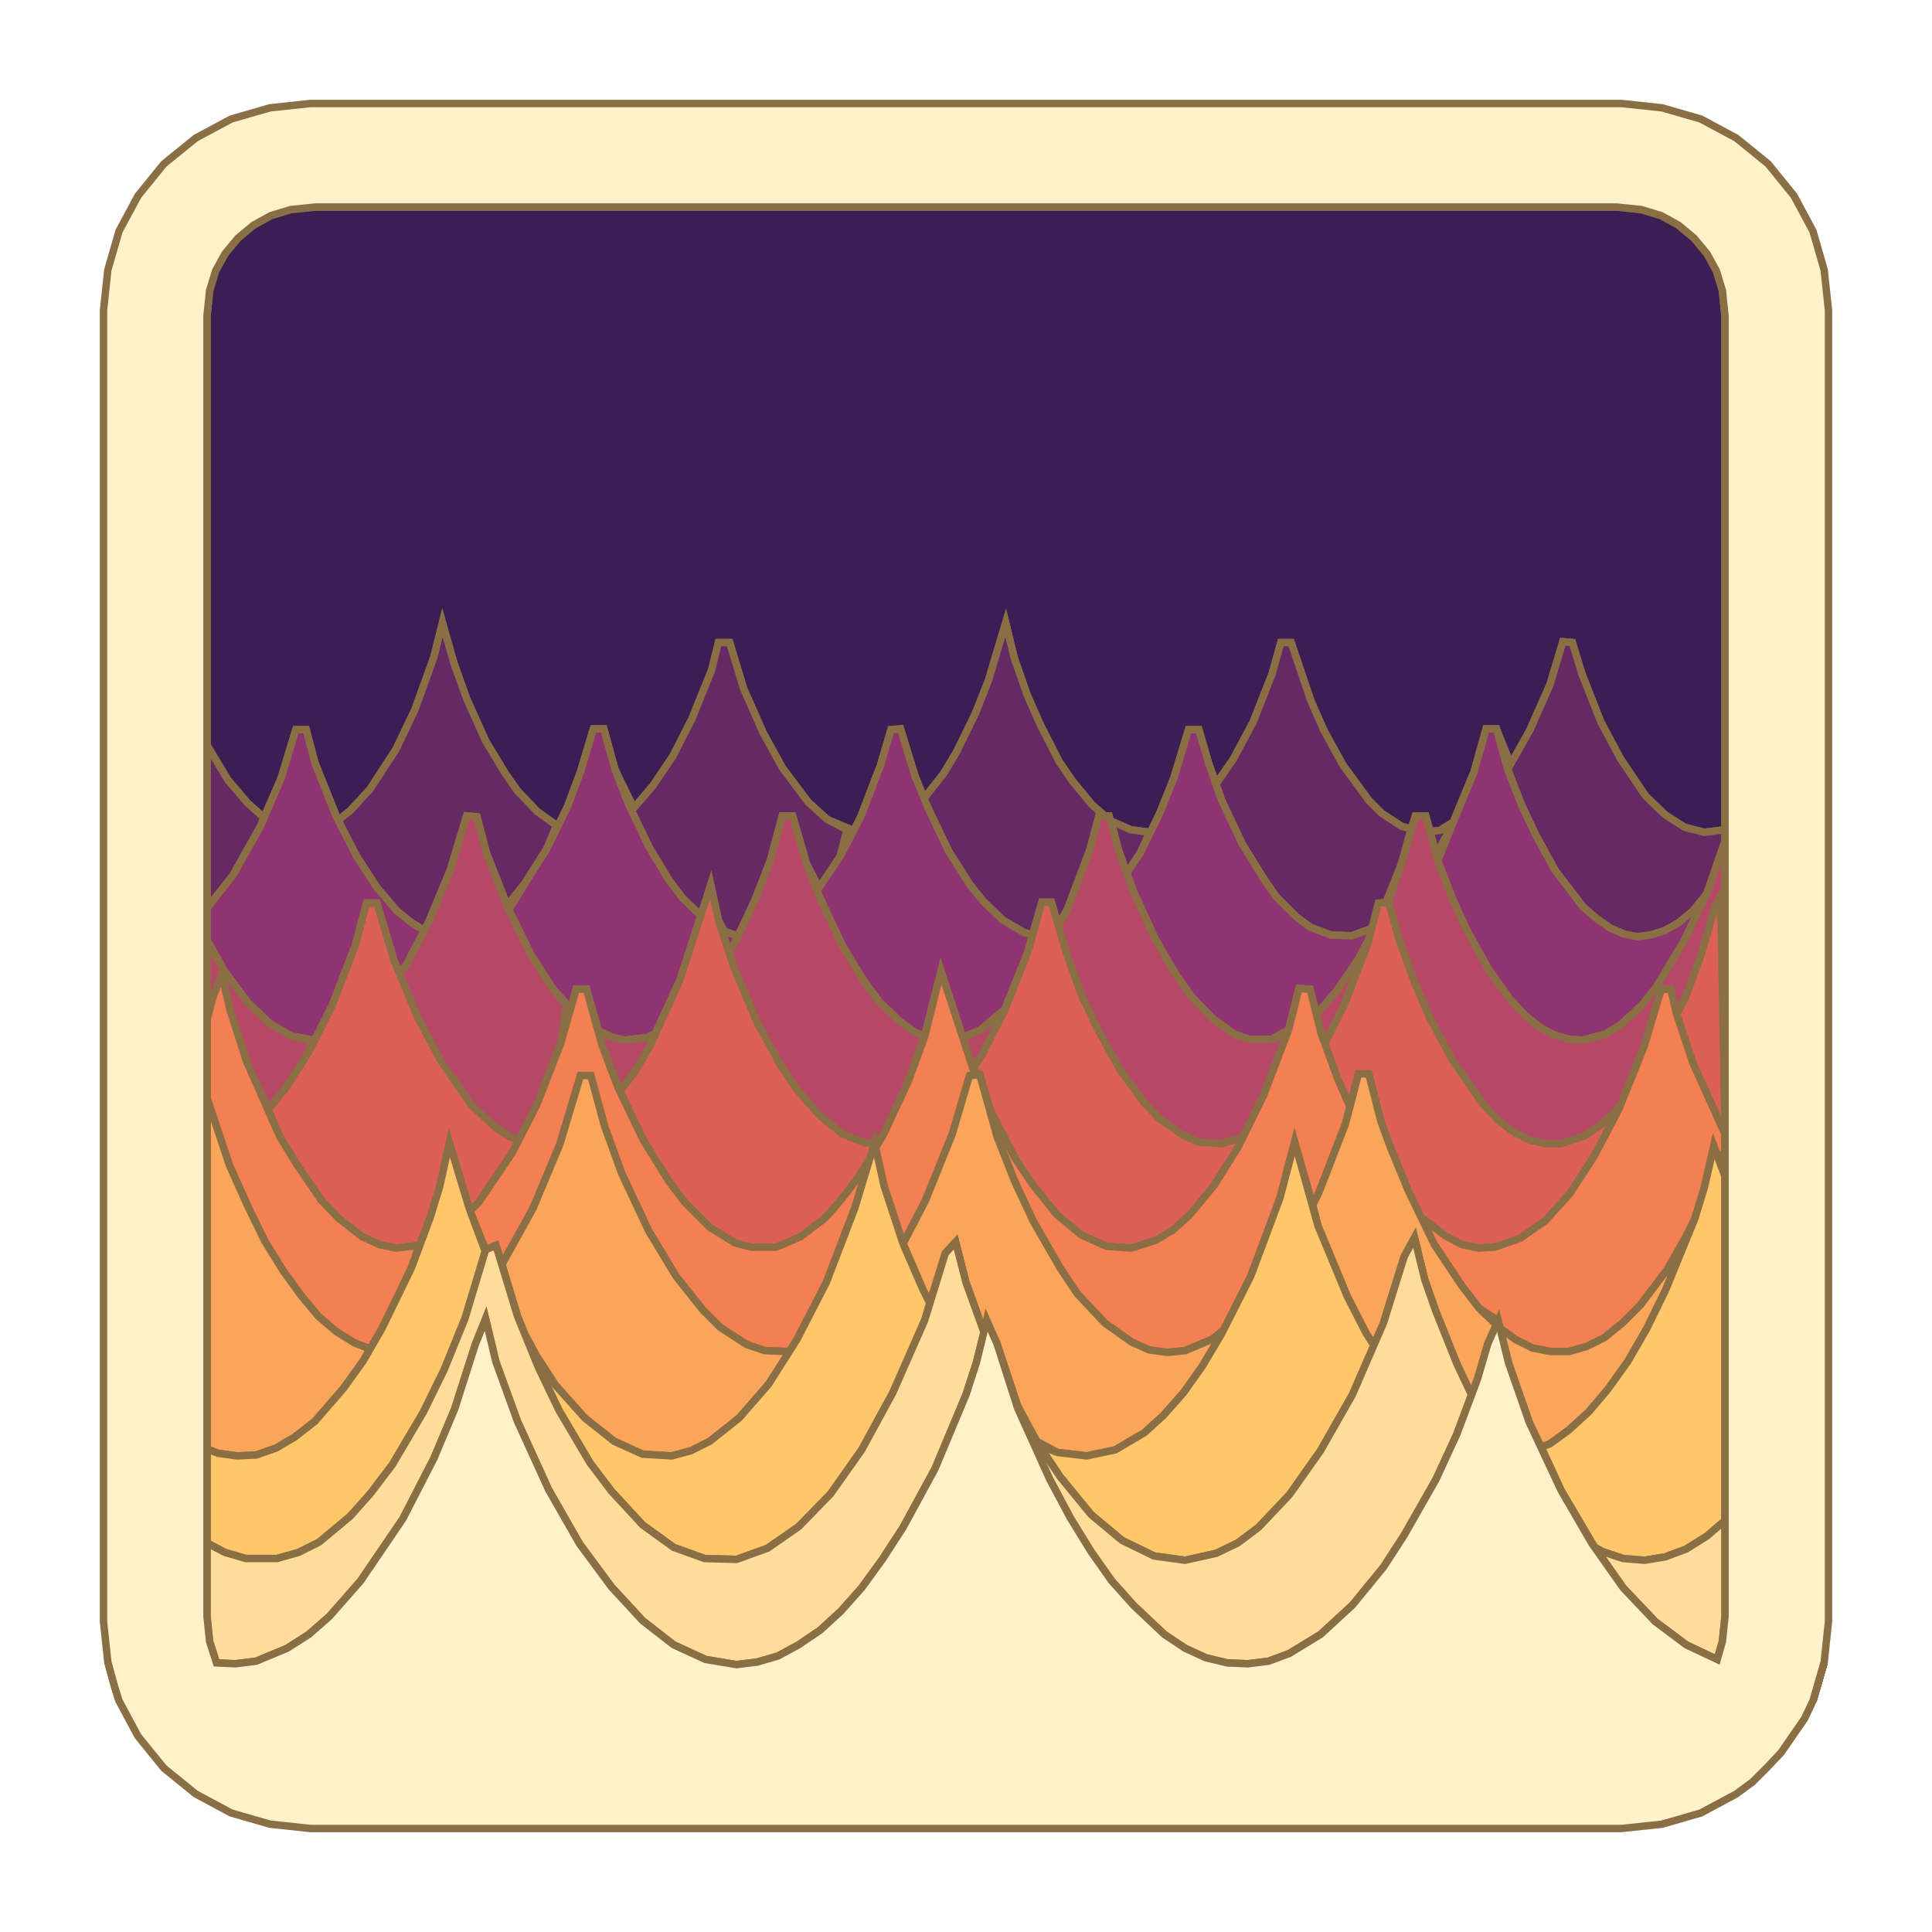
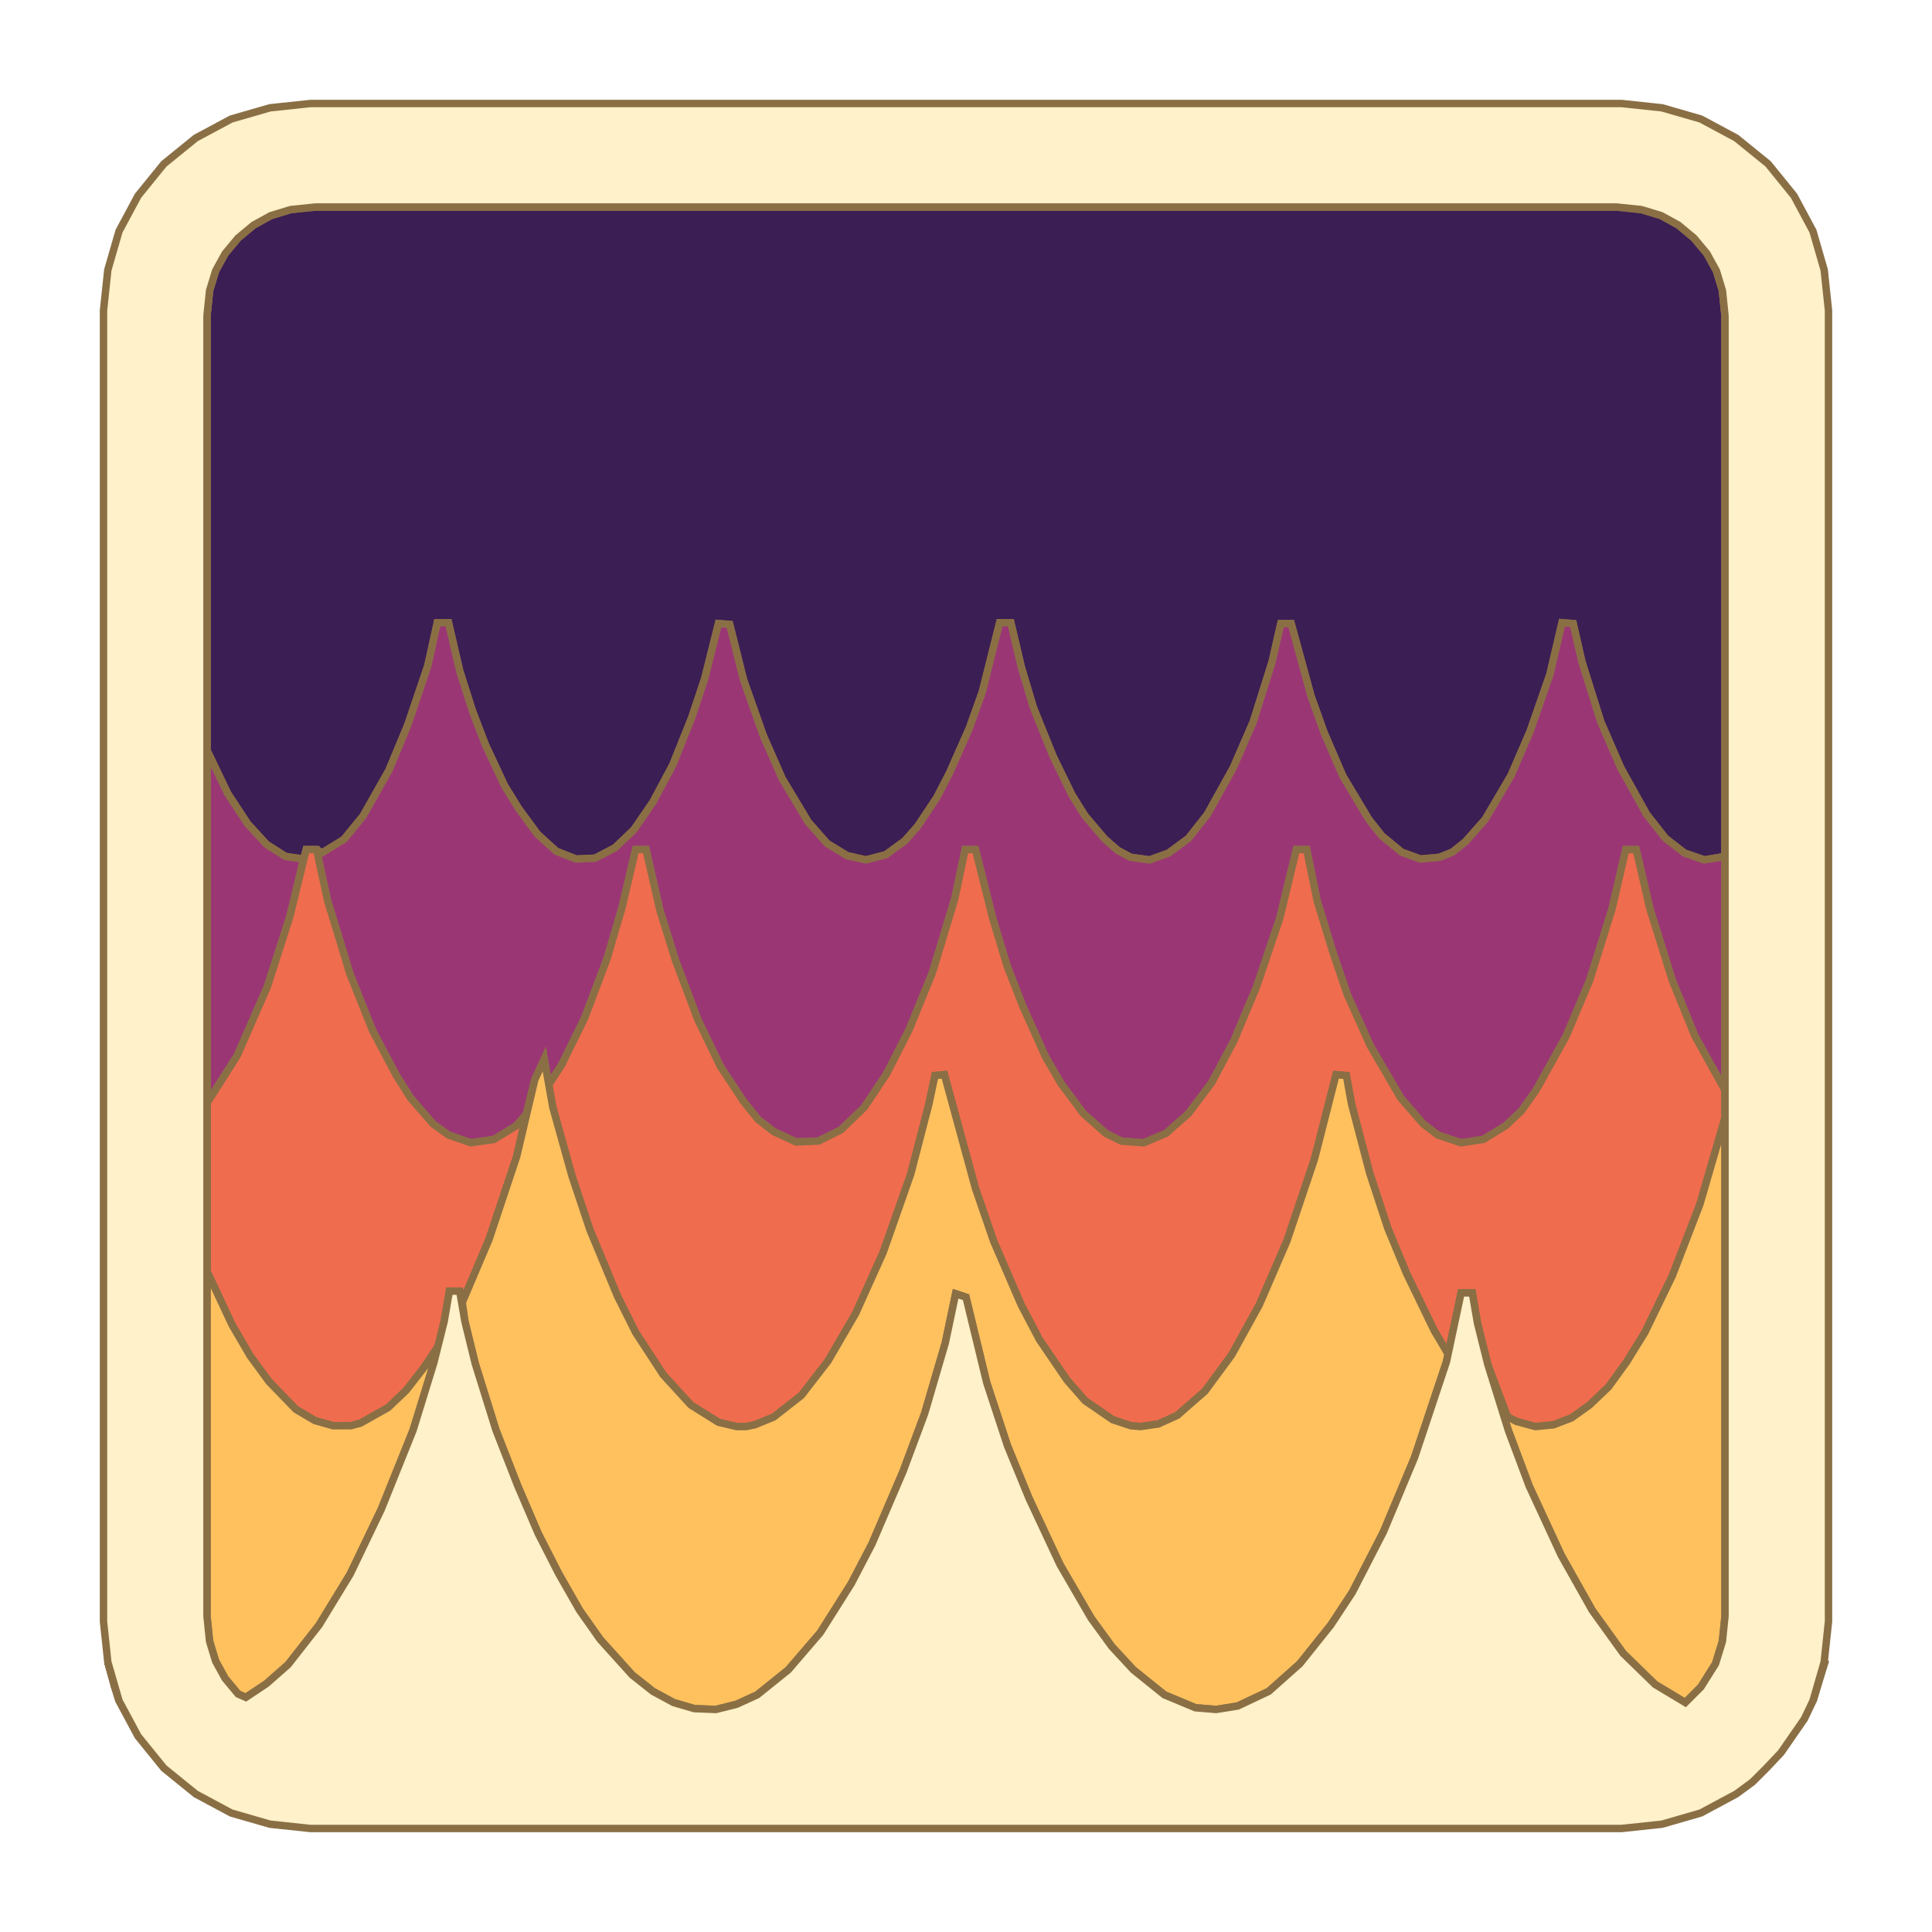
<svg xmlns="http://www.w3.org/2000/svg" height="200" viewBox="-12 -12 224 224">
-   <path d="M1.8,185.2 L0.5,180.7 L1.3,183.6 Z M178.3,12.3 L180.6,13 L182.6,14.1 L184.4,15.6 L185.9,17.4 L187,19.4 L187.7,21.7 L188,24.6 L188,84.2 L185.6,84.5 L183.3,83.9 L181.1,82.5 L178.8,80.3 L175.9,76 L173.6,71.7 L171.4,66.1 L170.3,62.5 L169.2,62.4 L167.7,67.4 L165.4,72.6 L163.2,76.7 L161.5,72.5 L160.3,72.5 L158.9,77.5 L156.5,83.3 L154.9,84.3 L153.8,84.4 L153.3,82.6 L152.1,82.6 L151.6,84.1 L150.5,83.8 L148.2,82.3 L146.7,80.8 L143.7,76.7 L141.5,72.7 L140,69.3 L137.7,62.5 L136.5,62.5 L135.5,66.1 L133.3,71.7 L131,76 L129,78.9 L128.1,76.4 L127,72.6 L125.8,72.6 L124.1,78.2 L122.5,82.2 L121.4,84.5 L119.1,84.2 L116.8,83.2 L116.1,82.6 L114.6,81.3 L112.3,78.5 L110.8,76.3 L108.6,72 L107.1,68.6 L105.6,64.3 L104.6,60.2 L102.6,66.9 L101.1,70.7 L98.9,75.2 L97.4,77.7 L95.1,80.6 L94.1,78 L92.4,72.5 L91.3,72.6 L90.1,76.7 L87.8,82.7 L87,84.3 L83.9,83 L81.7,81 L78.7,77 L76.5,73 L74.2,67.8 L72.6,62.5 L71.3,62.5 L70.5,65.7 L68.2,71.4 L66,75.7 L63.7,79.1 L61.5,81.7 L59.3,77.2 L58,72.5 L56.8,72.5 L55.3,77.5 L53.8,81.5 L52.7,83.8 L50.3,82.1 L48,79.7 L46.6,77.7 L44.3,73.9 L42.1,69 L40.6,64.8 L39.3,60.2 L38.3,64.2 L36.1,70.3 L33.9,74.9 L30.9,79.5 L28.6,82 L27.2,83.1 L24.5,76.4 L23.5,72.6 L22.3,72.6 L20.6,78.2 L18.6,82.8 L16.7,81.1 L14.4,78.4 L12,74.4 L12,24.6 L12.3,21.7 L13,19.4 L14.1,17.4 L15.6,15.6 L17.4,14.1 L19.4,13 L21.7,12.3 L24.6,12 L175.4,12 Z" fill="#3b1e54" fill-rule="evenodd" stroke="#8A6F45" stroke-width="0.86" />
-   <path d="M14.4,78.4 L16.7,81.1 L18.6,82.8 L18.2,83.8 L15,89.5 L12,93.3 L12,74.4 Z M140,69.3 L141.5,72.7 L143.7,76.7 L146.7,80.8 L148.2,82.3 L150.5,83.8 L151.6,84.1 L150.5,88.1 L148.7,92.6 L147.1,95.6 L144.7,96.5 L142.3,96.4 L139.9,95.5 L138.3,94.3 L135.9,91.9 L134.4,89.7 L132,85.8 L129.6,80.7 L129,78.9 L131,76 L133.3,71.7 L135.5,66.1 L136.5,62.5 L137.7,62.5 Z M72.6,62.5 L74.2,67.8 L76.5,73 L78.7,77 L81.7,81 L83.9,83 L86.2,84.2 L85.4,87.3 L83,91 L81.5,88.1 L79.9,82.6 L78.7,82.6 L77.3,87.8 L75.6,92.2 L73.6,96.5 L72,96 L71.3,94.7 L70.4,90.6 L69.3,94.2 L67.2,92.2 L65.6,90.1 L63.3,86.3 L61.2,82 L63.7,79.1 L66,75.7 L68.2,71.4 L70.5,65.7 L71.3,62.5 Z M105.6,64.3 L107.1,68.6 L108.6,72 L110.8,76.3 L112.3,78.5 L114.6,81.3 L116.1,82.6 L114.3,86.7 L111.8,93.3 L110.7,95.4 L109.9,92.6 L108.8,92.6 L107.7,96.4 L106.7,96.1 L104.3,94.7 L102,92.5 L100.4,90.5 L98,86.7 L95.7,81.9 L95.1,80.6 L97.4,77.7 L98.9,75.2 L101.1,70.7 L102.6,66.9 L104.6,60.2 Z M40.6,64.8 L42.1,69 L44.3,73.9 L46.6,77.7 L48,79.7 L50.3,82.1 L52.5,83.7 L51.4,86.4 L49,90.2 L46.8,93 L44.4,86.9 L43.3,82.7 L42.1,82.6 L40.2,88.9 L37.7,94.9 L37.2,95.9 L35.6,94.9 L34,93.6 L31.7,90.9 L29.3,87.2 L27.2,83.1 L28.6,82 L30.9,79.5 L33.9,74.9 L36.1,70.3 L38.3,64.2 L39.3,60.2 Z M116.8,83.2 L119.1,84.2 L121.3,84.5 L120.2,86.9 L118.6,89.3 L117.7,86.6 L116.8,83.1 Z M154.5,87.1 L153.8,84.4 L154.9,84.3 L156.3,83.8 Z M199.5,180.7 L198.2,185.2 L199.5,180.7 Z M185.9,91.6 L184.2,93.7 L182.6,95 L181,95.9 L179.4,96.4 L177.8,96.6 L176.3,96.3 L174.7,95.6 L173.1,94.5 L171.5,93.1 L168.3,88.9 L166,84.7 L164.4,81.3 L162.8,77.2 L165.4,72.6 L167.7,67.4 L169.2,62.4 L170.3,62.5 L171.4,66.1 L173.6,71.7 L175.9,76 L178.8,80.3 L181.1,82.5 L183.3,83.9 L185.6,84.5 L188,84.2 L188,85.5 Z" fill="#662963" fill-rule="evenodd" stroke="#8A6F45" stroke-width="0.86" />
-   <path d="M18.2,83.8 L20.6,78.2 L22.3,72.6 L23.5,72.6 L24.5,76.4 L26.9,82.5 L29.3,87.2 L31.7,90.9 L34,93.6 L35.6,94.9 L37.2,95.9 L35.2,99.7 L34.3,100.9 L33.7,99.4 L31.7,92.7 L30.5,92.7 L29.2,97.6 L26.5,104.6 L24.5,108.6 L21.7,108.1 L19.2,106.6 L16.7,104.2 L14.1,100.7 L12,97 L12,93.3 L15,89.5 Z M161.5,72.5 L162.8,77.2 L164.4,81.3 L166,84.7 L168.3,88.9 L171.5,93.1 L173.1,94.5 L174.7,95.6 L176.3,96.3 L177.8,96.6 L179.4,96.4 L181,95.9 L182.6,95 L184.2,93.7 L185.6,92.1 L183.3,97 L180,102.5 L178.3,104.6 L175.8,106.9 L174.1,107.9 L171.5,108.6 L169.9,108.5 L168.2,108 L166.5,107.1 L164.8,105.7 L163.1,103.9 L160.6,100.4 L158.1,95.9 L156.4,92.2 L154.7,87.8 L156.5,83.3 L158.9,77.5 L160.3,72.5 Z M58,72.5 L59.3,77.2 L60.9,81.3 L63.3,86.3 L65.6,90.1 L67.2,92.2 L69.3,94.2 L66.8,101.7 L64,107.8 L63,108.3 L60.4,108.6 L58.8,108.2 L57.4,107.5 L56,102.7 L54.8,102.7 L54.2,105 L52,102.5 L49.5,98.6 L47,93.5 L49,90.2 L51.4,86.4 L53.8,81.5 L55.3,77.5 L56.8,72.5 Z M127,72.6 L128.1,76.4 L129.6,80.7 L132,85.8 L134.4,89.7 L135.9,91.9 L138.3,94.3 L139.9,95.5 L142.3,96.4 L144.7,96.5 L147,95.7 L146.8,96.7 L145.5,99.2 L142.9,103 L140.6,105.6 L139.9,102.7 L138.6,102.6 L137.4,107.4 L135.4,108.5 L132.8,108.5 L131.1,107.9 L128.6,106.1 L126.1,103.5 L124.4,101.1 L121.9,96.8 L119.4,91.3 L118.6,89.3 L120.2,86.9 L122.5,82.2 L124.1,78.2 L125.8,72.6 Z M94.1,78 L95.7,81.9 L98,86.7 L100.4,90.5 L102,92.5 L104.3,94.7 L106.7,96.1 L107.7,96.4 L107.2,98.3 L104.5,105 L101.7,107.4 L99.6,108.3 L97.1,100.6 L95.2,108.1 L94.1,107.7 L92.4,106.5 L89.9,104.1 L88.2,101.8 L85.7,97.7 L83.2,92.4 L82.7,91.3 L85.4,87.3 L87.8,82.7 L90.1,76.7 L91.3,72.6 L92.4,72.5 Z M72,96 L73.5,96.5 L73.1,97.5 L72.5,98.4 L71.7,95.8 Z M199.5,180.7 L198.2,185.2 L199.5,180.7 Z" fill="#903371" fill-rule="evenodd" stroke="#8A6F45" stroke-width="0.86" />
-   <path d="M117.7,86.6 L119.4,91.3 L121.9,96.8 L124.4,101.1 L126.1,103.5 L128.6,106.1 L131.1,107.9 L132.8,108.5 L135.4,108.5 L137.2,107.9 L134.5,115 L132.1,119.9 L129.6,120.6 L126.9,120.4 L125.1,119.6 L122.4,117.7 L120.6,115.8 L117.9,112.1 L115.2,107.2 L113.4,103.4 L111.7,98.7 L110.7,95.4 L111.8,93.3 L114.3,86.7 L115.4,82.6 L116.6,82.6 Z M14.1,100.7 L16.7,104.2 L19.2,106.6 L21.7,108.1 L24.2,108.6 L23.8,110 L21.1,114.2 L19.1,116.6 L16.6,111.1 L14.7,105.2 L13.7,101 L12.8,103.3 L12,106.2 L12,97 Z M81.5,88.1 L83.2,92.4 L85.7,97.7 L88.2,101.8 L89.9,104.1 L92.4,106.5 L94.1,107.7 L95.2,108.1 L93.3,113.4 L90.4,119.6 L89.8,120.6 L88.3,120.5 L85.7,119.5 L83,117.3 L80.3,114.2 L78.5,111.5 L75.8,106.6 L73.1,100.2 L72.5,98.4 L73.1,97.5 L75.6,92.2 L77.3,87.8 L78.7,82.6 L79.9,82.6 Z M43.3,82.7 L44.4,86.9 L47,93.5 L49.5,98.6 L52,102.5 L53.7,104.6 L53,109 L50.2,116.2 L48.1,120.2 L47.1,119.8 L45.3,118.6 L42.6,116.1 L39.1,111 L36.4,105.9 L34.3,100.9 L35.2,99.7 L37.7,94.9 L40.2,88.9 L42.1,82.6 Z M58.8,108.2 L60.4,108.6 L63,108.3 L64,107.8 L63.3,109.4 L61.5,112.4 L59.9,114.5 L57.8,109.2 L57.4,107.5 Z M104.5,105.1 L101.8,110.4 L100.8,111.9 L99.6,108.3 L101.7,107.4 L104.2,105.4 L104.5,105 Z M146.6,97.4 L143.9,104.4 L141.6,109 L141.2,107.9 L140.6,105.6 L142.9,103 L145.5,99.2 L146.8,96.7 Z M199.5,180.7 L198.2,185.2 L199.5,180.7 Z M187.5,91.9 L186.9,93 L185.1,99.1 L183.4,103.7 L182.4,105.6 L181.7,102.7 L180.6,102.7 L178.6,109.4 L175.9,116.1 L175.3,116.9 L173.5,118.5 L171.7,119.7 L169,120.6 L167.2,120.6 L165.4,120.2 L163.6,119.3 L161.8,118 L160.1,116.2 L156.5,111.1 L153.8,106.1 L152,101.9 L150.2,96.9 L149,92.6 L150.5,88.1 L152.1,82.6 L153.3,82.6 L154.7,87.8 L156.4,92.2 L158.1,95.9 L160.6,100.4 L163.1,103.9 L164.8,105.7 L166.5,107.1 L168.2,108 L169.9,108.5 L171.5,108.6 L174.1,107.9 L175.8,106.9 L178.3,104.6 L180,102.5 L183.3,97 L185.9,91.6 L188,85.5 L188,91.8 Z" fill="#b74868" fill-rule="evenodd" stroke="#8A6F45" stroke-width="0.86" />
-   <path d="M33.7,99.4 L36.4,105.9 L39.1,111 L42.6,116.1 L45.3,118.6 L47.1,119.8 L48.1,120.2 L47.3,121.8 L43.5,127.4 L42.5,128.4 L40.1,120.5 L39,125.5 L37.9,129.1 L36.6,132.4 L33.9,132.7 L32,132.3 L30,131.4 L27.2,129.2 L25.2,127.1 L22.4,123 L20.4,119.7 L19.1,116.6 L21.1,114.2 L23.8,110 L26.5,104.6 L29.2,97.6 L30.5,92.7 L31.7,92.7 Z M150.2,96.9 L152,101.9 L153.8,106.1 L156.5,111.1 L160.1,116.2 L161.8,118 L163.6,119.3 L165.4,120.2 L167.2,120.6 L169,120.6 L171.7,119.7 L173.5,118.5 L175.3,116.9 L175.9,116.1 L172.8,122.1 L170,126.4 L167.1,129.6 L164.2,131.6 L161.3,132.6 L159.4,132.7 L157.5,132.3 L155.6,131.3 L152.7,129.1 L151.3,126.1 L149.2,121 L148.1,118 L146.7,112.5 L145.5,112.5 L144.5,116.3 L143.1,113.1 L141.6,109 L143.9,104.4 L146.6,97.4 L147.8,92.7 L149,92.6 Z M111.7,98.7 L113.4,103.4 L115.2,107.2 L117.9,112.1 L120.6,115.8 L122.4,117.7 L125.1,119.6 L126.9,120.4 L129.6,120.6 L132.1,119.9 L131.6,120.9 L128.8,125.4 L125.9,128.9 L124,130.6 L122,131.8 L119.2,132.7 L116.3,132.5 L113.4,131.2 L110.5,128.8 L107.7,125.3 L105.7,122.3 L102.9,116.9 L101.6,112.6 L100.8,111.9 L101.8,110.4 L104.5,105.1 L107.2,98.3 L108.8,92.6 L109.9,92.6 Z M71.3,94.7 L73.1,100.2 L75.8,106.6 L78.5,111.5 L80.3,114.2 L83,117.3 L85.7,119.5 L88.3,120.5 L89.4,120.5 L88.9,122.2 L87.5,124.5 L85.6,127 L83.7,129.2 L80.8,131.4 L78,132.6 L75.1,132.6 L73.2,132.1 L70.3,130.3 L67.4,127.4 L65.5,124.9 L62.6,120.2 L59.9,114.5 L61.5,112.4 L63.3,109.4 L66.8,101.7 L70.4,90.6 Z M89.8,120.6 L89.4,120.5 Z M184.3,111.3 L182.4,105.6 L183.4,103.7 L185.1,99.1 L186.9,93 L187.5,91.9 L188,119.5 Z M199.5,180.7 L198.2,185.2 L199.5,180.7 Z" fill="#dd6057" fill-rule="evenodd" stroke="#8A6F45" stroke-width="0.86" />
-   <path d="M139.9,102.7 L141.2,107.9 L143.1,113.1 L144.5,116.3 L144,118.3 L140.9,126.3 L140.2,127.7 L138.1,120.4 L136.4,126.9 L133,136 L129.9,142.2 L128.5,143.3 L125.4,144.6 L123.3,144.8 L121.2,144.5 L119.2,143.6 L116.1,141.4 L112.9,138 L110.9,135 L107.8,129.6 L105.7,125.1 L103.6,119.8 L102.6,116.3 L105.7,122.3 L107.7,125.3 L110.5,128.8 L113.4,131.2 L116.3,132.5 L119.2,132.7 L122,131.8 L124,130.6 L125.9,128.9 L128.8,125.4 L131.6,120.9 L134.5,115 L137.4,107.4 L138.6,102.6 Z M187.4,122.8 L186.7,120.9 L185.6,125.7 L184.5,129.3 L183.3,131.7 L181.3,135.2 L178.2,139.3 L176.1,141.4 L174,143.1 L172,144.1 L169.9,144.7 L167.8,144.7 L165.7,144.3 L163.7,143.3 L161.9,142 L161.7,141.1 L159.5,139.7 L157.5,137.1 L154.3,132.3 L152.7,129.1 L155.6,131.3 L157.5,132.3 L159.4,132.7 L161.3,132.6 L164.2,131.6 L167.1,129.6 L170,126.4 L172.8,122.1 L175.7,116.6 L178.6,109.4 L180.6,102.7 L181.7,102.7 L182.4,105.6 L184.3,111.3 L188,119.5 L188,121.4 Z M57.8,109.2 L59.7,114.2 L62.6,120.2 L65.5,124.9 L67.4,127.4 L70.3,130.3 L73.2,132.1 L75.1,132.6 L78,132.6 L80.8,131.4 L83.7,129.2 L85.6,127 L87.5,124.5 L88.9,122.2 L87.1,128.1 L83.8,136.7 L80.4,143.3 L79.6,144.7 L76.7,144.6 L74.6,143.9 L71.5,141.9 L69.5,139.9 L66.4,136 L63.2,130.7 L60.1,124.1 L58.1,118.6 L56.5,112.7 L55.3,112.7 L52.9,120.7 L49.8,128.1 L46.2,134.6 L45.5,132.4 L44.3,132.9 L42.5,128.4 L43.5,127.4 L47.3,121.8 L50.2,116.2 L53,109 L54.8,102.7 L56,102.7 Z M13.7,101 L14.7,105.2 L16.6,111.1 L20.4,119.7 L22.4,123 L25.2,127.1 L27.2,129.2 L30,131.4 L32,132.3 L33.9,132.7 L36.6,132.4 L35.7,135 L32.3,142 L30.9,144.4 L29.1,143.7 L27,142.4 L24.9,140.6 L22.9,138.2 L20.8,135.3 L18.7,131.9 L16.7,127.8 L14.6,123.1 L12,115.3 L12,106.2 L12.8,103.3 Z M101,112.5 L98.4,119.5 L95.3,127.2 L92.7,132.2 L90.5,125.5 L89.5,121.1 L90.4,119.6 L93.3,113.4 L95.2,108.2 L97.1,100.6 Z M199.5,180.7 L198.2,185.2 L199.5,180.7 Z" fill="#f37f52" fill-rule="evenodd" stroke="#8A6F45" stroke-width="0.86" />
-   <path d="M103.6,119.8 L105.7,125.1 L107.8,129.6 L110.9,135 L112.9,138 L116.1,141.4 L119.2,143.6 L121.2,144.5 L123.3,144.8 L125.4,144.6 L128.5,143.3 L129.9,142.2 L127.4,146.4 L125.2,149.5 L122.9,152.1 L120.7,154.1 L117.3,156.1 L114,156.8 L110.6,156.4 L108.2,155.1 L106,151 L103.6,143.8 L102.4,141.1 L102.1,142.5 L100,136.7 L98.8,132 L97.6,133.3 L95.8,139.1 L95,137.5 L92.7,132.2 L95.3,127.2 L98.4,119.5 L100.4,112.7 L101.6,112.6 Z M14.6,123.1 L16.7,127.8 L18.7,131.9 L20.8,135.3 L22.9,138.2 L24.9,140.6 L27,142.4 L29.1,143.7 L30.9,144.4 L30.1,145.8 L27.8,149 L24.5,152.8 L22.2,154.6 L20,155.9 L17.7,156.7 L15.5,156.8 L13.3,156.5 L12,156 L12,115.3 Z M56.5,112.7 L58.1,118.6 L60.1,124.1 L63.2,130.7 L66.4,136 L69.5,139.9 L71.5,141.9 L74.6,143.9 L76.7,144.6 L79.6,144.7 L77.1,148.5 L73.7,152.4 L70.3,155.1 L68.1,156.2 L65.9,156.8 L62.5,156.6 L59.2,155.1 L55.8,152.4 L52.4,148.6 L50.2,145.2 L48.9,142.8 L48,140.6 L46.2,134.6 L49.8,128.1 L52.9,120.7 L55.3,112.7 Z M181.1,137.6 L178.9,142.1 L176.7,145.9 L174.4,149.1 L172.2,151.7 L169.9,153.8 L167.7,155.4 L166.7,155.8 L165.3,152.9 L162.9,146 L161.9,142 L163.7,143.3 L165.7,144.3 L167.8,144.7 L169.9,144.7 L172,144.1 L174,143.1 L176.1,141.4 L178.2,139.3 L181.3,135.2 L183.3,131.7 L184.3,129.9 Z M148.1,118 L149.2,121 L151.3,126.1 L154.3,132.3 L157.5,137.1 L159.5,139.7 L161.5,141.6 L160.5,143.8 L159.3,147.9 L158.6,149.7 L156.9,146.1 L154.5,140.1 L153.2,136.4 L152,131.5 L150.8,133.7 L148.4,141.4 L147.3,144 L146.4,142.6 L144.2,138.3 L140.8,130.1 L140.2,127.7 L140.9,126.3 L144,118.3 L145.5,112.5 L146.7,112.5 Z M199.5,180.7 L198.2,185.2 L199.5,180.7 Z M187.4,122.8 L188,121.4 L188,124.4 Z" fill="#faa559" fill-rule="evenodd" stroke="#8A6F45" stroke-width="0.86" />
-   <path d="M185.9,166.1 L183.5,167.6 L181.1,168.5 L178.7,168.9 L176.2,168.7 L173.8,167.9 L172.9,167.4 L169,160.8 L166.7,155.8 L167.7,155.4 L169.9,153.8 L172.2,151.7 L174.4,149.1 L176.7,145.9 L178.9,142.1 L181.1,137.6 L184.5,129.3 L185.6,125.7 L186.7,120.9 L188,124.4 L188,164.3 Z M140.8,130.1 L144.2,138.3 L146.4,142.6 L147.3,144 L144.8,149.7 L141.1,156.2 L137.5,161.3 L133.9,165.1 L131.5,166.9 L129,168.1 L125.4,168.9 L121.8,168.4 L118.1,166.6 L114.5,163.6 L110.9,159.2 L108.5,155.6 L110.6,156.4 L114,156.8 L117.3,156.1 L120.7,154.1 L122.9,152.1 L125.2,149.5 L127.4,146.4 L129.6,142.7 L133,136 L136.4,126.9 L138.1,120.4 Z M90.5,125.5 L92.7,132.2 L95,137.5 L95.8,139.1 L95.2,141.1 L91.5,149.5 L87.9,156.1 L84.3,161.2 L80.6,165 L77,167.5 L73.4,168.8 L69.7,168.7 L66.1,167.4 L62.5,164.8 L58.9,160.9 L56.4,157.6 L52.8,151.5 L50.4,146.5 L48.9,142.8 L50.2,145.2 L52.4,148.6 L55.8,152.4 L59.2,155.1 L62.5,156.6 L65.9,156.8 L68.1,156.2 L70.3,155.1 L73.7,152.4 L77.1,148.5 L80.4,143.3 L83.8,136.7 L87.1,128.1 L89.4,120.5 Z M13.3,156.5 L15.5,156.8 L17.7,156.7 L20,155.9 L22.2,154.6 L24.5,152.8 L27.8,149 L30.1,145.8 L32.3,142 L35.7,135 L37.9,129.1 L39,125.5 L40.1,120.5 L42.4,128.1 L44.3,133.2 L41.9,140.9 L39.5,146.8 L37.1,151.7 L33.5,157.8 L31,161.1 L28.6,163.8 L25,166.8 L22.6,168 L20.1,168.7 L16.5,168.7 L14.1,168 L12,166.9 L12,156 Z M199.5,180.7 L198.2,185.2 L199.5,180.7 Z" fill="#ffc66a" fill-rule="evenodd" stroke="#8A6F45" stroke-width="0.86" />
-   <path d="M12,24.6 L12,166.9 L14.1,168 L16.5,168.7 L20.1,168.7 L22.6,168 L25,166.8 L28.6,163.8 L31,161.1 L33.5,157.8 L37.1,151.7 L39.5,146.8 L41.9,140.9 L44.3,132.9 L45.5,132.4 L48,140.6 L50.4,146.5 L52.8,151.5 L56.4,157.6 L58.9,160.9 L62.5,164.8 L66.1,167.4 L69.7,168.7 L73.4,168.8 L77,167.5 L80.6,165 L84.3,161.2 L87.9,156.1 L91.5,149.5 L95.2,141.1 L97.6,133.3 L98.8,132 L100,136.7 L102.1,142.5 L101.2,146 L100,149.7 L96.4,158.3 L92.7,165.1 L90.3,168.8 L87.9,172.1 L85.5,174.8 L83.1,177 L80.6,178.7 L78.2,180 L75.8,180.7 L73.4,181 L69.8,180.4 L66.1,178.7 L62.5,175.9 L58.9,172 L55.2,167 L51.6,160.7 L48,152.8 L45.5,145.9 L44.3,140.9 L43.1,143.9 L40.7,151.4 L38.3,157.1 L34.7,164.1 L29.8,171.3 L26.2,175.4 L23.8,177.5 L21.3,179.1 L17.7,180.6 L15.3,180.9 L13.1,180.8 L12.3,178.3 L12,175.4 L12,24.6 L12.3,21.7 Z M153.2,136.4 L154.5,140.1 L156.9,146.1 L158.6,149.7 L156.9,154.3 L154.5,159.5 L150.8,166 L148.4,169.7 L144.8,174.1 L141.1,177.5 L137.5,179.7 L135.1,180.6 L132.7,180.9 L130.3,180.8 L127.8,180.2 L125.4,179.1 L123,177.5 L119.4,174.1 L116.9,171.3 L114.5,167.9 L112.1,164 L109.7,159.5 L106,151.3 L108.5,155.6 L110.9,159.2 L114.5,163.6 L118.1,166.6 L121.8,168.4 L125.4,168.9 L129,168.1 L131.5,166.9 L133.9,165.1 L137.5,161.3 L141.1,156.2 L144.8,149.7 L148.4,141.4 L150.8,133.7 L152,131.5 Z M188,24.6 L188,175.4 L187.7,178.3 L187.1,180.4 L183.5,178.7 L179.9,176 L176.2,172.1 L172.9,167.4 L173.8,167.9 L176.2,168.7 L178.7,168.9 L181.1,168.5 L183.5,167.6 L185.9,166.1 L188,164.3 L188,24.6 L187.7,21.7 Z" fill="#ffdc99" fill-rule="evenodd" stroke="#8A6F45" stroke-width="0.86" />
-   <path d="M180.7,0.5 L185.2,1.8 L189.3,4 L193,7 L196,10.7 L198.2,14.8 L199.5,19.3 L200,24 L200,176 L199.5,180.7 L198.2,185.2 L197.2,187.3 L194.5,191.2 L192.8,193 L191.2,194.6 L189.3,196 L185.2,198.2 L180.7,199.5 L176,200 L24,200 L19.3,199.5 L14.8,198.2 L10.7,196 L7,193 L4,189.3 L1.8,185.2 L1.3,183.6 L0.5,180.7 L0,176 L0,24 L0.5,19.3 L1.8,14.8 L4,10.7 L7,7 L10.7,4 L14.8,1.8 L19.3,0.5 L24,0 L176,0 Z M24.6,12 L21.7,12.3 L19.4,13 L17.4,14.1 L15.6,15.6 L14.1,17.4 L13,19.4 L12.3,21.7 L12,24.6 L12,175.4 L12.3,178.3 L13.1,180.8 L15.3,180.9 L17.7,180.6 L21.3,179.1 L23.8,177.5 L26.2,175.4 L29.8,171.3 L34.7,164.1 L38.3,157.1 L40.7,151.4 L43.1,143.9 L44.3,140.9 L45.5,145.9 L48,152.8 L51.6,160.7 L55.2,167 L58.9,172 L62.5,175.9 L66.1,178.7 L69.8,180.4 L73.4,181 L75.8,180.7 L78.2,180 L80.6,178.7 L83.1,177 L85.5,174.8 L87.9,172.1 L90.3,168.8 L92.7,165.1 L96.4,158.3 L100,149.7 L101.2,146 L102.4,141.1 L103.6,143.8 L106,151.3 L109.7,159.5 L112.1,164 L114.5,167.9 L116.9,171.3 L119.4,174.1 L123,177.5 L125.4,179.1 L127.8,180.2 L130.3,180.8 L132.7,180.9 L135.1,180.6 L137.5,179.7 L141.1,177.5 L144.8,174.1 L148.4,169.7 L150.8,166 L154.5,159.5 L156.9,154.3 L159.3,147.9 L160.5,143.8 L161.7,141.1 L162.9,146 L165.3,152.9 L169,160.8 L172.6,167 L176.2,172.1 L179.9,176 L183.5,178.7 L187.1,180.4 L187.7,178.3 L188,175.4 L188,24.6 L187.7,21.7 L187,19.4 L185.9,17.4 L184.4,15.6 L182.6,14.1 L180.6,13 L178.3,12.3 L175.4,12 Z" fill="#fff1c9" fill-rule="evenodd" stroke="#8A6F45" stroke-width="0.86" />
+   <path d="M1.8,185.2 L0.5,180.7 L1.3,183.6 Z M178.3,12.3 L180.6,13 L182.6,14.1 L184.4,15.6 L185.9,17.4 L187,19.4 L187.7,21.7 L188,24.6 L188,87.3 L185.6,87.7 L183.3,86.9 L181.1,85.2 L178.9,82.4 L175.9,77 L173.6,71.7 L171.4,64.7 L170.4,60.3 L169.1,60.2 L167.7,66.2 L165.4,72.8 L163.2,77.9 L160.2,83 L157.9,85.6 L156.4,86.8 L154.9,87.4 L152.7,87.6 L150.5,86.8 L148.2,84.9 L146.7,83 L143.7,78 L141.5,72.9 L140,68.7 L137.7,60.3 L136.5,60.3 L135.5,64.7 L133.3,71.7 L131,77 L128,82.4 L125.8,85.2 L123.5,86.9 L121.3,87.7 L119.1,87.4 L117.6,86.6 L116.1,85.3 L113.8,82.6 L112.3,80.2 L110.1,75.7 L107.8,70 L106.4,65.3 L105.2,60.2 L103.9,60.2 L101.9,68.2 L100.4,72.4 L98.1,77.6 L96.6,80.5 L94.4,83.8 L92.9,85.5 L90.7,87.1 L88.4,87.7 L86.2,87.2 L83.9,85.8 L81.7,83.3 L78.7,78.3 L76.5,73.3 L74.2,66.8 L72.6,60.4 L71.3,60.3 L69.7,66.7 L68.2,71.2 L66,76.7 L63.7,81 L61.5,84.2 L59.3,86.3 L57,87.5 L54.8,87.6 L52.5,86.7 L50.3,84.7 L48.1,81.7 L46.5,79.1 L44.3,74.4 L42.8,70.5 L41.3,65.8 L40,60.2 L38.7,60.2 L37.6,65.2 L35.3,72 L33.1,77.3 L30.1,82.6 L27.9,85.3 L25.6,87 L24.7,86.5 L23.5,86.5 L23.2,87.6 L21.1,87.3 L18.9,85.9 L16.7,83.5 L14.4,80 L12,75 L12,24.6 L12.3,21.7 L13,19.4 L14.1,17.4 L15.6,15.6 L17.4,14.1 L19.4,13 L21.7,12.3 L24.6,12 L175.4,12 Z" fill="#3b1e54" fill-rule="evenodd" stroke="#8A6F45" stroke-width="0.86" />
+   <path d="M14.4,80 L16.7,83.5 L18.9,85.9 L21.1,87.3 L23.2,87.6 L21.6,94.3 L19,102.4 L15.5,110.4 L12,115.9 L12,75 Z M199.5,180.7 L198.2,185.2 L199.5,180.7 Z M184.5,108.1 L181.9,101.7 L179.3,93.4 L177.7,86.5 L176.5,86.5 L174.9,93.4 L172.3,101.7 L169.6,108.1 L166.1,114.4 L164.4,116.8 L162.6,118.5 L160,120.1 L157.4,120.5 L154.7,119.6 L153,118.3 L150.4,115.3 L146.9,109.3 L144.2,103.3 L142.5,98.3 L140.7,92.4 L139.5,86.5 L138.3,86.5 L136.4,94.4 L133.7,102.4 L131.1,108.6 L128.5,113.5 L125.8,117.1 L123.2,119.4 L120.6,120.5 L118,120.3 L116.2,119.4 L113.6,117.1 L111,113.6 L109.2,110.5 L106.6,104.7 L104.8,100.1 L103.1,94.5 L101.1,86.5 L99.9,86.5 L98.7,92.2 L96.1,100.8 L93.4,107.4 L90.8,112.5 L88.2,116.4 L85.5,119 L82.9,120.3 L80.3,120.4 L77.7,119.2 L75.9,117.8 L74.2,115.7 L71.5,111.6 L68.9,106.2 L66.3,99.3 L64.5,93.5 L62.9,86.5 L61.7,86.5 L60.1,93.3 L58.4,99.1 L55.8,106 L53.1,111.5 L51.6,113.8 L51.1,110.8 L50,113.2 L49,117.2 L47.9,118.5 L45.3,120.1 L42.6,120.5 L40,119.6 L38.2,118.3 L35.6,115.3 L33.9,112.6 L31.2,107.5 L28.6,101 L26,92.5 L24.8,87.2 L27.9,85.3 L30.1,82.6 L33.1,77.3 L35.3,72 L37.6,65.2 L38.7,60.2 L40,60.2 L41.3,65.8 L42.8,70.5 L44.3,74.4 L46.5,79.1 L48.1,81.7 L50.3,84.7 L52.5,86.7 L54.8,87.6 L57,87.5 L59.3,86.3 L61.5,84.2 L63.7,81 L66,76.7 L68.2,71.2 L69.7,66.7 L71.3,60.3 L72.6,60.4 L74.2,66.8 L76.5,73.3 L78.7,78.3 L81.7,83.3 L83.9,85.8 L86.2,87.2 L88.4,87.7 L90.7,87.1 L92.9,85.5 L94.4,83.8 L96.6,80.5 L98.1,77.6 L100.4,72.4 L101.9,68.2 L103.9,60.2 L105.2,60.2 L106.4,65.3 L107.8,70 L110.1,75.7 L112.3,80.2 L113.8,82.6 L116.1,85.3 L117.6,86.6 L119.1,87.4 L121.3,87.7 L123.5,86.9 L125.8,85.2 L128,82.4 L131,77 L133.3,71.7 L135.5,64.7 L136.5,60.3 L137.7,60.3 L140,68.7 L141.5,72.9 L143.7,78 L146.7,83 L148.2,84.9 L150.5,86.8 L152.7,87.6 L154.9,87.4 L156.4,86.8 L157.9,85.6 L160.2,83 L163.2,77.9 L165.4,72.8 L167.7,66.2 L169.1,60.2 L170.4,60.3 L171.4,64.7 L173.6,71.7 L175.9,77 L178.9,82.4 L181.1,85.2 L183.3,86.9 L185.6,87.7 L188,87.3 L188,114.4 Z" fill="#9b3675" fill-rule="evenodd" stroke="#8A6F45" stroke-width="0.86" />
+   <path d="M185.1,127.6 L181.9,135.9 L178.7,142.5 L176.6,145.9 L174.5,148.8 L172.3,150.9 L170.2,152.4 L168.1,153.2 L166,153.4 L163.8,152.8 L162.8,152.3 L160.5,146.2 L159.3,141.4 L158.7,137.9 L157.4,137.9 L155.9,145 L154.3,142.3 L151.1,135.7 L148.9,130.4 L146.8,124 L144.7,116 L144.1,112.7 L142.9,112.6 L140.4,122.4 L137.2,131.9 L134,139.3 L130.8,145.1 L127.7,149.3 L124.5,152.1 L122.3,153.1 L120.2,153.4 L119.1,153.3 L117,152.6 L113.8,150.4 L111.7,148 L108.5,143.3 L106.4,139.3 L103.2,131.9 L101.1,125.8 L97.5,112.6 L96.4,112.7 L95.7,116 L93.6,124.1 L90.4,133.2 L87.2,140.3 L84,145.8 L80.9,149.8 L77.7,152.3 L75.5,153.2 L74.5,153.4 L73.4,153.4 L71.3,152.9 L68.1,150.9 L64.9,147.4 L61.7,142.5 L59.6,138.3 L56.4,130.6 L54.3,124.3 L52.1,116.4 L51.6,113.8 L53.1,111.5 L55.8,106 L58.4,99.1 L60.1,93.3 L61.7,86.5 L62.9,86.5 L64.5,93.5 L66.3,99.3 L68.9,106.2 L71.5,111.6 L74.2,115.7 L75.9,117.8 L77.7,119.2 L80.3,120.4 L82.9,120.3 L85.5,119 L88.2,116.4 L90.8,112.5 L93.4,107.4 L96.1,100.8 L98.7,92.2 L99.9,86.5 L101.1,86.5 L103.1,94.5 L104.8,100.1 L106.6,104.7 L109.2,110.5 L111,113.6 L113.6,117.1 L116.2,119.4 L118,120.3 L120.6,120.5 L123.2,119.4 L125.8,117.1 L128.5,113.5 L131.1,108.6 L133.7,102.4 L136.4,94.4 L138.3,86.5 L139.5,86.5 L140.7,92.4 L142.5,98.3 L144.2,103.3 L146.9,109.3 L150.4,115.3 L153,118.3 L154.7,119.6 L157.4,120.5 L160,120.1 L162.6,118.5 L164.4,116.8 L166.1,114.4 L169.6,108.1 L172.3,101.7 L174.9,93.4 L176.5,86.5 L177.7,86.5 L179.3,93.4 L181.9,101.7 L184.5,108.1 L188,114.4 L188,117.6 Z M19,102.4 L21.6,94.3 L23.5,86.5 L24.7,86.5 L26,92.5 L28.6,101 L31.2,107.5 L33.9,112.6 L35.6,115.3 L38.2,118.3 L40,119.6 L42.6,120.5 L45.3,120.1 L47.9,118.5 L49,117.2 L47.9,122.1 L44.7,131.7 L41.6,139 L41.3,137.7 L40.1,137.7 L39.5,141.2 L38.8,144.1 L37.2,146.5 L35.1,149.2 L33,151.2 L29.8,153 L28.7,153.3 L26.6,153.3 L24.5,152.7 L22.3,151.4 L19.2,148.2 L17,145.2 L14.9,141.6 L12,135.4 L12,115.9 L15.5,110.4 Z M199.5,180.7 L198.2,185.2 L199.5,180.7 Z" fill="#f06c4e" fill-rule="evenodd" stroke="#8A6F45" stroke-width="0.86" />
+   <path d="M52.1,116.4 L54.3,124.3 L56.4,130.6 L59.6,138.3 L61.7,142.5 L64.9,147.4 L68.1,150.9 L71.3,152.9 L73.4,153.4 L74.5,153.4 L75.5,153.2 L77.7,152.3 L80.9,149.8 L84,145.8 L87.2,140.3 L90.4,133.2 L93.6,124.1 L95.7,116 L96.4,112.7 L97.5,112.6 L101.1,125.8 L103.2,131.9 L106.4,139.3 L108.5,143.3 L111.7,148 L113.8,150.4 L117,152.6 L119.1,153.3 L120.2,153.4 L122.3,153.1 L124.5,152.1 L127.7,149.3 L130.8,145.1 L134,139.3 L137.2,131.9 L140.4,122.4 L142.9,112.6 L144.1,112.7 L144.7,116 L146.8,124 L148.9,130.4 L151.1,135.7 L154.3,142.3 L155.9,145 L155.7,145.9 L152,157 L148.4,165.6 L144.8,172.6 L142.3,176.4 L138.7,180.9 L135.1,184.1 L131.5,185.8 L129,186.2 L126.6,186 L123,184.5 L119.4,181.6 L116.9,178.9 L114.5,175.6 L110.9,169.4 L107.3,161.7 L104.8,155.6 L102.4,148.3 L100,138.4 L98.8,138 L97.6,143.7 L95.2,151.9 L92.7,158.6 L89.1,167 L86.7,171.6 L83.1,177.3 L79.4,181.6 L75.8,184.5 L73.4,185.6 L71,186.2 L68.5,186.1 L66.1,185.4 L63.7,184.1 L61.3,182.2 L57.6,178.1 L55.2,174.7 L52.8,170.5 L50.4,165.8 L48,160.2 L45.5,153.8 L43.1,146.1 L41.9,141.2 L41.6,139 L44.7,131.7 L47.9,122.1 L50,113.2 L51.1,110.8 Z M12,24.6 L12,135.4 L14.9,141.6 L17,145.2 L19.2,148.2 L22.3,151.4 L24.5,152.7 L26.6,153.3 L28.7,153.3 L29.8,153 L33,151.2 L35.1,149.2 L37.2,146.5 L38.8,144.1 L38.3,146 L35.9,153.8 L32.2,163 L28.6,170.5 L25,176.4 L21.4,181 L18.9,183.2 L16.5,184.8 L15.6,184.4 L14.1,182.6 L13,180.6 L12.3,178.3 L12,175.4 L12,24.6 L12.3,21.7 Z M1.8,185 L1.3,183.6 L0.5,180.7 Z M199.5,181 L198.2,185.2 L199.4,181 Z M188,24.6 L188,175.4 L187.7,178.3 L186.9,180.9 L185.2,183.6 L183.4,185.4 L179.9,183.3 L176.2,179.7 L172.6,174.7 L169,168.3 L165.3,160.3 L162.9,153.9 L162.3,152 L163.8,152.8 L166,153.4 L168.1,153.2 L170.2,152.4 L172.3,150.9 L174.5,148.8 L176.6,145.9 L178.7,142.5 L181.9,135.9 L185.1,127.6 L188,117.6 L188,24.6 L187.7,21.7 Z" fill="#ffc15e" fill-rule="evenodd" stroke="#8A6F45" stroke-width="0.86" />
+   <path d="M180.7,0.5 L185.2,1.8 L189.3,4 L193,7 L196,10.7 L198.2,14.8 L199.5,19.3 L200,24 L200,176 L199.5,180.7 L198.2,185.2 L197.2,187.3 L194.5,191.2 L192.8,193 L191.2,194.6 L189.3,196 L185.2,198.2 L180.7,199.5 L176,200 L24,200 L19.3,199.5 L14.8,198.2 L10.7,196 L7,193 L4,189.3 L1.8,185.2 L0.5,180.7 L0,176 L0,24 L0.5,19.3 L1.8,14.8 L4,10.7 L7,7 L10.7,4 L14.8,1.8 L19.3,0.5 L24,0 L176,0 Z M24.6,12 L21.7,12.3 L19.4,13 L17.4,14.1 L15.6,15.6 L14.1,17.4 L13,19.4 L12.3,21.7 L12,24.6 L12,175.4 L12.3,178.3 L13,180.6 L14.1,182.6 L15.6,184.4 L16.5,184.8 L18.9,183.2 L21.4,181 L25,176.4 L28.6,170.5 L32.2,163 L35.9,153.8 L38.3,146 L39.5,141.2 L40.1,137.7 L41.3,137.7 L41.9,141.2 L43.1,146.1 L45.5,153.8 L48,160.2 L50.4,165.8 L52.8,170.5 L55.2,174.7 L57.6,178.1 L61.3,182.2 L63.7,184.1 L66.1,185.4 L68.5,186.1 L71,186.2 L73.4,185.6 L75.8,184.5 L79.4,181.6 L83.1,177.3 L86.7,171.6 L89.1,167 L92.7,158.6 L95.2,151.9 L97.6,143.7 L98.8,138 L100,138.4 L102.4,148.3 L104.8,155.6 L107.3,161.7 L110.9,169.4 L114.5,175.6 L116.9,178.9 L119.4,181.6 L123,184.5 L126.6,186 L129,186.2 L131.5,185.8 L135.1,184.1 L138.7,180.9 L142.3,176.4 L144.8,172.6 L148.4,165.6 L152,157 L155.7,145.9 L157.4,137.9 L158.7,137.9 L159.3,141.4 L160.5,146.2 L162.9,153.9 L165.3,160.3 L169,168.3 L172.6,174.7 L176.2,179.7 L179.9,183.3 L183.4,185.4 L185.2,183.6 L186.9,180.9 L187.7,178.3 L188,175.4 L188,24.6 L187.7,21.7 L187,19.4 L185.9,17.4 L184.4,15.6 L182.6,14.1 L180.6,13 L178.3,12.3 L175.4,12 Z" fill="#fff1c9" fill-rule="evenodd" stroke="#8A6F45" stroke-width="0.86" />
</svg>
